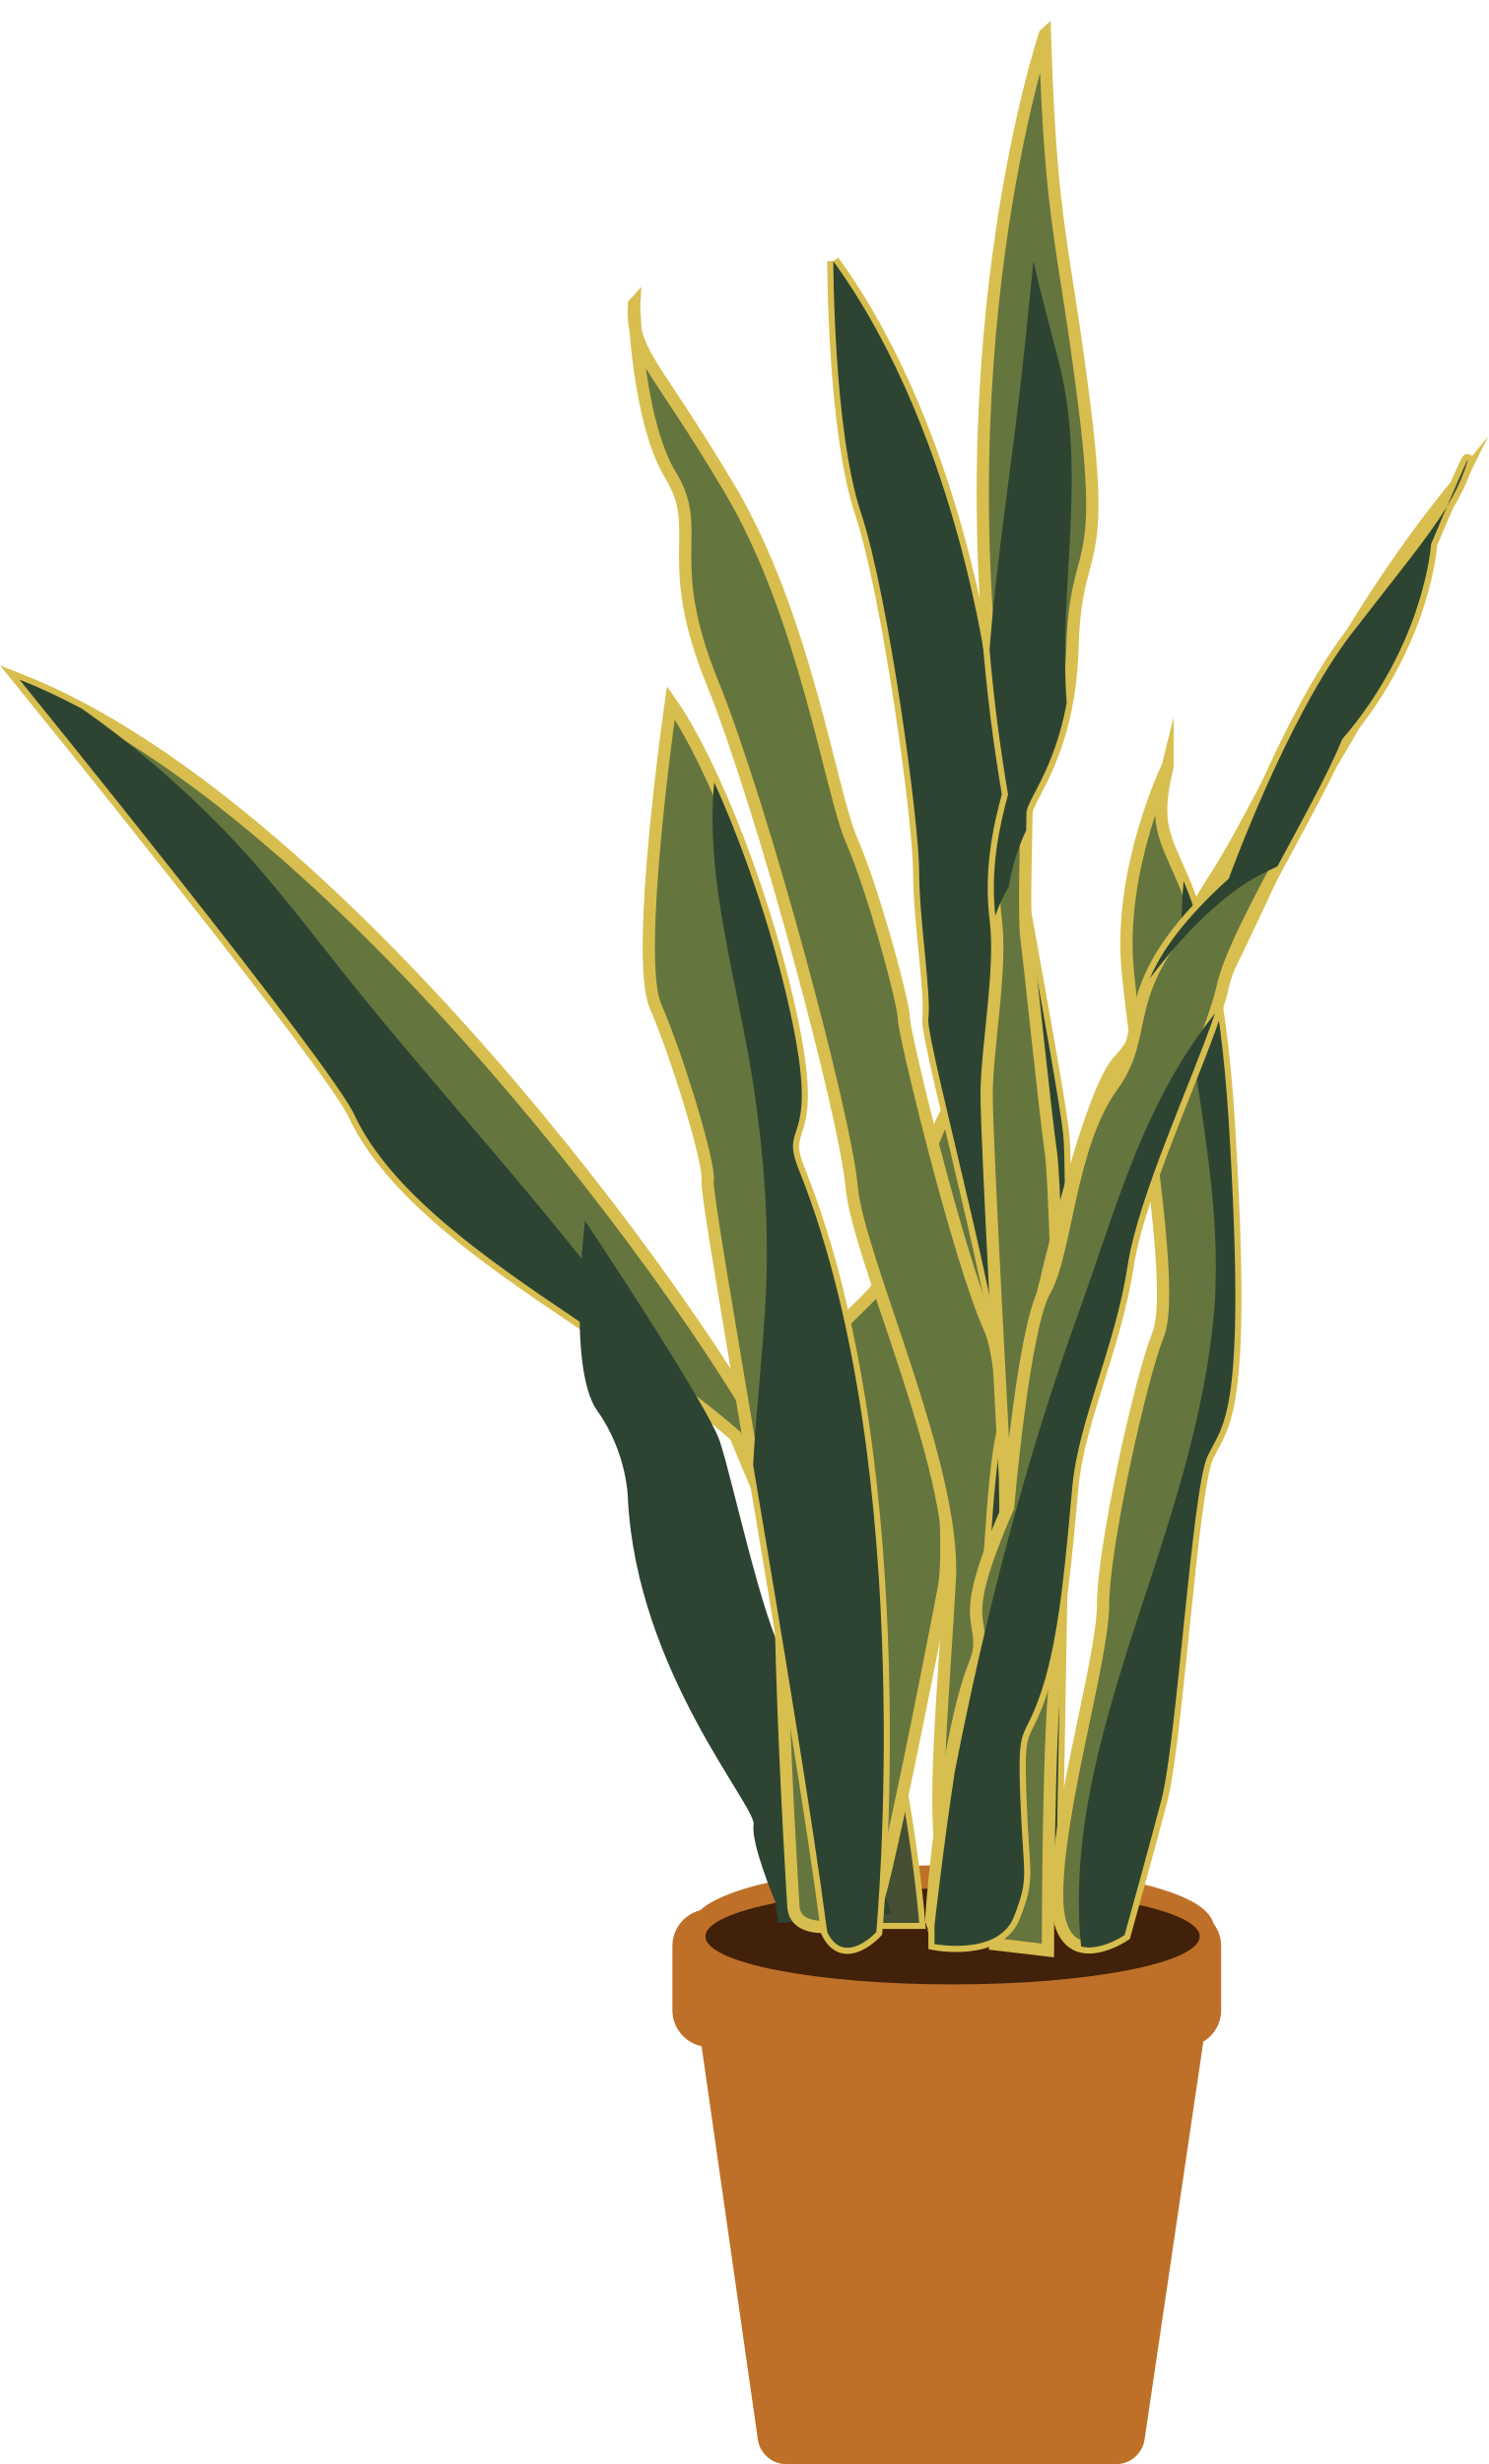
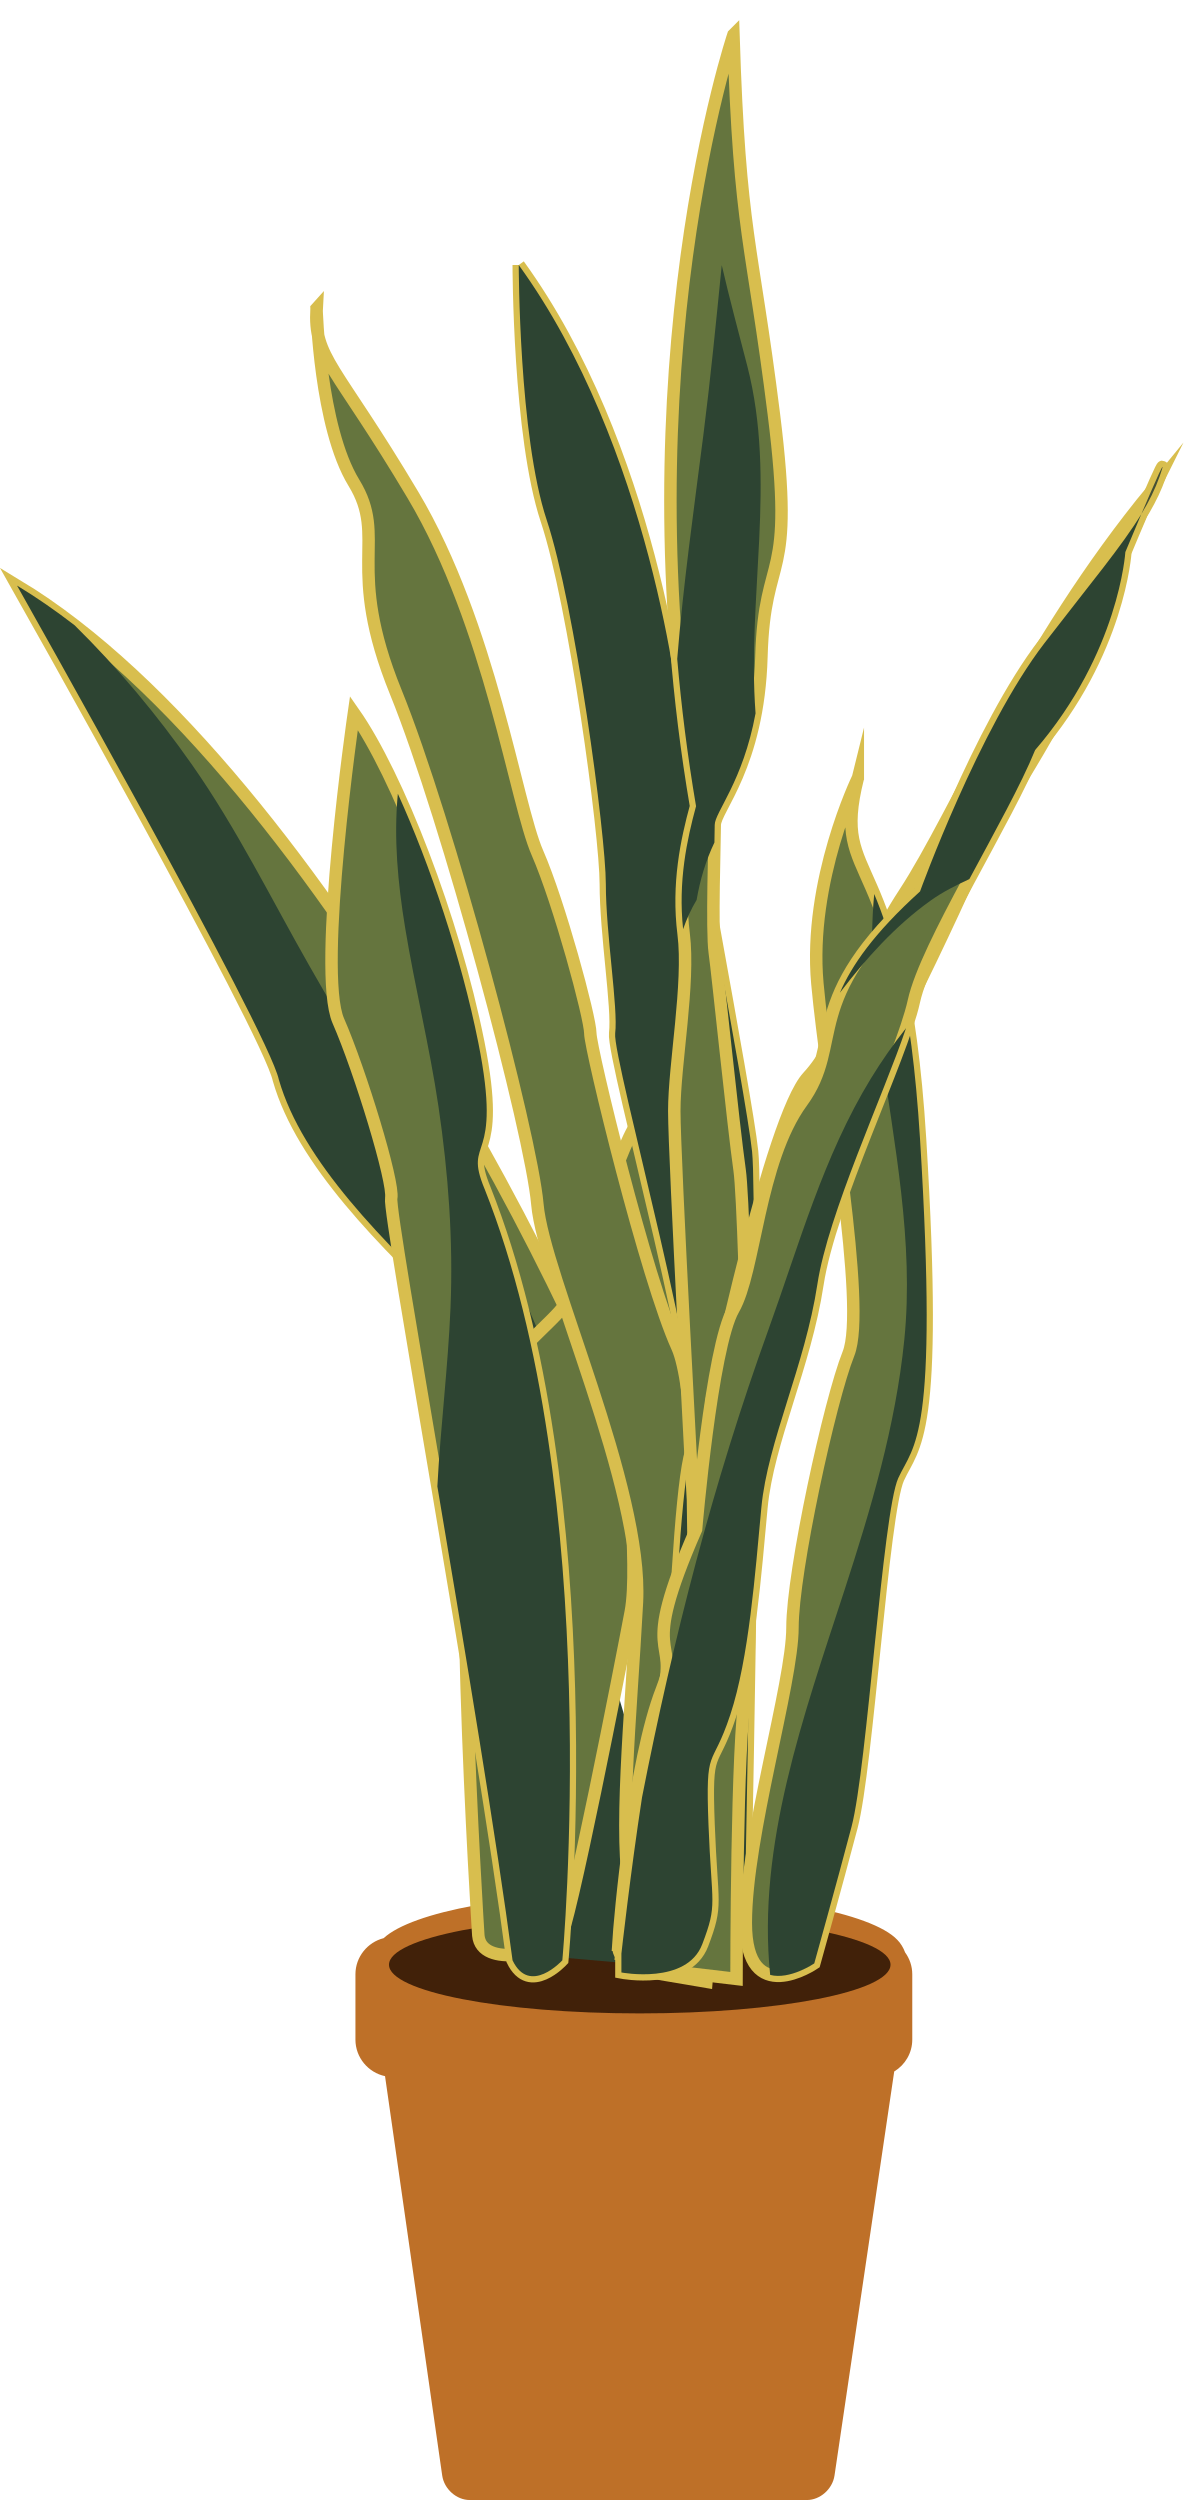
- <svg xmlns="http://www.w3.org/2000/svg" id="Layer_2" data-name="Layer 2" viewBox="0 0 412.4 682.61">
+ <svg xmlns="http://www.w3.org/2000/svg" id="Layer_2" data-name="Layer 2" viewBox="0 0 323.15 682.61">
  <defs>
    <style>
      .cls-1 {
        fill: #2d4432;
      }

      .cls-1, .cls-2, .cls-3, .cls-4 {
        stroke-width: 0px;
      }

      .cls-5 {
        stroke-width: 3.4px;
      }

      .cls-5, .cls-6 {
        fill: #65753e;
        stroke: #d8be4e;
        stroke-miterlimit: 10;
      }

      .cls-2 {
        fill: #444f34;
      }

      .cls-3 {
        fill: #412109;
      }

      .cls-4 {
        fill: #be7028;
      }

      .cls-6 {
        stroke-width: 3.41px;
      }
    </style>
  </defs>
  <g id="P-Snake">
    <g>
-       <path class="cls-4" d="M336.41,533.13c-.51-1.36-1.23-2.54-2.12-3.44-6.95-7.42-35.83-12.98-70.39-12.98s-62.13,5.32-69.88,12.49c-4.41,1.12-7.71,5.12-7.71,9.87v17.84c0,4.88,3.48,8.99,8.08,9.97l15.61,109.04c.53,3.71,3.92,6.7,7.53,6.7h92.03c3.62,0,7.01-2.98,7.56-6.7l16.3-110.31c2.95-1.79,4.93-5.02,4.93-8.7v-17.84c0-2.21-.72-4.26-1.93-5.94Z" />
-       <ellipse class="cls-3" cx="263.94" cy="536.45" rx="68.47" ry="13.3" />
-       <path id="_1" data-name="1" class="cls-5" d="M219.6,413.64c-.18-.5-.39-1.03-.61-1.58.02.02.02.03.02.03l-.03-.05c-14.83-36.22-122.14-187.74-213.58-223.76,0,0,87.91,108.29,93,121.03,10.03,20.9,35.49,38.92,60.48,55.67,15.72,10.54,32.5,21.84,44.89,32.77.97,2.37,17.17,41.84,24.58,52.55,7.64,11.04,7.64,57.76,6.79,64.55s2.55,17.84,2.55,17.84h16.99s-6.71-85.43-35.08-119.06Z" />
-       <path class="cls-2" d="M233.37,437.11c-.71.86-1.59,1.63-2.67,2.26-2.26,1.32-5.28,1.63-7.98.95,2.12,4.2,4.07,7.74,5.64,10,7.64,11.04,7.64,57.76,6.79,64.55s2.55,17.84,2.55,17.84h16.99s-4.43-56.41-21.31-95.59Z" />
-       <path class="cls-1" d="M180.85,374.63c-24.34-34.06-52.84-64.85-79.32-97.21-13.46-16.44-25.83-33.66-40.79-48.82-11.71-11.87-24.38-22.71-38.01-32.25-5.82-3.1-11.61-5.81-17.33-8.07,0,0,87.91,108.29,93,121.03,10.03,20.9,35.49,38.92,60.48,55.67,9.85,6.6,20.12,13.51,29.46,20.43-2.44-3.63-4.94-7.23-7.49-10.79Z" />
-       <path id="_2" data-name="2" class="cls-1" d="M214.76,526.75s-6.79-16.14-5.95-21.23-32.28-42.47-34.82-90.03c0,0,0-12.74-8.49-24.63-8.49-11.89-3.4-52.66-3.4-52.66,0,0,33.97,50.96,37.37,61.15,3.4,10.19,11.89,50.11,17.84,59.46,5.95,9.34,29.73,71.35,29.73,71.35l-31.43,2.55-.85-5.95Z" />
-       <path id="_3" data-name="3" class="cls-5" d="M219.86,528.45s-8.49-131.65,0-145.24c8.49-13.59,20.38-22.08,23.78-27.18s14.44-42.47,19.54-49.26,11.04-14.44,11.04-14.44l-2.55,10.19s14.44,55.21-8.49,84.94c-4.25,6.79.85,39.07-1.7,52.66-2.55,13.59-16.99,87.48-19.54,90.03s-21.23,7.64-22.08-1.7Z" />
-       <path id="_4" data-name="4" class="cls-5" d="M185.88,194.66s-10.19,70.5-4.25,84.09c5.95,13.59,15.29,44.17,14.44,48.41s24.63,143.54,33.12,208.09c4.67,9.77,13.59,0,13.59,0,0,0,11.89-127.4-21.23-210.64-5.95-14.44,5.1-5.95-1.7-39.92-6.79-33.97-22.08-73.04-33.97-90.03Z" />
-       <path class="cls-1" d="M221.56,324.61c-5.95-14.44,5.1-5.95-1.7-39.92-4.63-23.16-13.21-48.68-21.97-67.96-1.16,12.13,0,24.47,1.98,36.53,2.68,16.35,6.68,32.46,9.11,48.86,2.69,18.18,4.05,36.57,3.29,54.94-.68,16.3-2.73,32.5-3.59,48.8,7.43,44,16.19,96.44,20.53,129.4,4.67,9.77,13.59,0,13.59,0,0,0,11.89-127.4-21.23-210.64Z" />
-       <path id="_5" data-name="5" class="cls-5" d="M175.69,84.24s.85,32.28,10.19,47.56c9.34,15.29-2.58,22.63,11.45,57.18,14.03,34.55,36.96,120.34,38.66,139.87,1.7,19.54,28.88,77.29,27.18,108.72-1.7,31.43-5.1,64.55-1.7,79.84,3.4,15.29,10.62,14.01,15.29,14.44s4.25-16.99,4.25-16.99c0,0,1.7-128.25-6.79-146.94-8.49-18.69-23.78-81.54-23.78-85.79s-8.49-35.67-14.44-49.26c-5.95-13.59-12.74-62-33.97-97.68-21.23-35.67-27.18-37.37-26.33-50.96Z" />
-       <path class="cls-1" d="M292.82,423.36c-.35-4.72-.62-9.45-.86-14.18-2.22.6-5.11-.61-5.26-3.62-1.56-30.27-5.35-60.35-9.34-90.38-1.05-7.93-2.33-15.91-3.26-23.91-.42,4.48-.74,8.64-.74,12.1,0,12.74,5.1,106.17,5.1,106.17,0,0,.85,74.74,2.55,79.84s-5.1,49.26-5.1,49.26l14.44,1.7s0-66.25,2.55-78.14c.8-3.74,1.1-18.06,1.08-36.3-.63-.62-1.08-1.46-1.16-2.55Z" />
-       <path class="cls-5" d="M230.9,72.35s0,46.71,7.64,69.65c7.64,22.93,16.14,85.79,16.14,99.37s3.4,33.97,2.55,40.77c-.85,6.79,26.33,103.62,21.23,112.96-5.1,9.34-8.07,126.98-6.79,135.9,1.27,8.92,12.32,5.52,16.14,5.1,4.25-5.95,5.1-29.73,5.1-29.73,0,0,3.4-175.82,1.7-191.95s-19.54-107.87-19.54-114.66-8.49-78.14-44.17-127.4Z" />
-       <path class="cls-1" d="M230.9,72.35s0,46.71,7.64,69.65c7.64,22.93,16.14,85.79,16.14,99.37s3.4,33.97,2.55,40.77c-.85,6.79,26.33,103.62,21.23,112.96-5.1,9.34-8.07,126.98-6.79,135.9,1.27,8.92,12.32,5.52,16.14,5.1,4.25-5.95,5.1-29.73,5.1-29.73,0,0,3.4-175.82,1.7-191.95s-19.54-107.87-19.54-114.66-8.49-78.14-44.17-127.4Z" />
-       <path class="cls-5" d="M289.51,9.5s-30.58,90.88-10.19,210.64c-2.55,9.34-5.1,21.23-3.4,34.82s-2.55,35.67-2.55,48.41,5.1,106.17,5.1,106.17c0,0,.85,74.74,2.55,79.84s-5.1,49.26-5.1,49.26l14.44,1.7s0-66.25,2.55-78.14c2.55-11.89,0-130.8-1.7-142.69-1.7-11.89-5.95-53.51-6.79-59.46s0-30.58,0-34.82,11.89-16.14,12.74-45.87c.85-29.73,9.34-18.69,3.4-66.25s-9.34-49.26-11.04-103.62Z" />
-       <path class="cls-1" d="M293.32,100c-2.37-9.18-4.86-18.38-6.99-27.61-1.55,15.5-3.06,31.01-5.03,46.46-2.59,20.33-5.48,40.65-7.13,61.07,1.12,12.96,2.79,26.39,5.14,40.21-2.47,9.06-4.93,20.51-3.53,33.58.95-2.76,2.16-5.44,3.69-7.99.92-5.4,2.46-10.66,4.86-15.68.05-2.23.08-3.95.08-4.81,0-3.42,7.71-11.8,11.15-30.46-2.37-31.62,5.79-63.59-2.24-94.77Z" />
-       <path class="cls-5" d="M258.08,531c.42-7.22,4.25-50.11,11.89-69.65,7.64-19.54,13.59-78.99,13.59-78.99,0,0,16.14-77.29,26.33-88.33,10.19-11.04,11.89-28.03,26.33-50.11,14.44-22.08,32.28-67.1,67.95-110.42,0,0-6.79,13.59-7.64,16.99-.85,3.4-3.4,24.63-37.37,76.44-8.49,22.08-37.37,78.99-44.17,91.73-6.79,12.74-13.59,38.22-13.59,43.32s-4.25,48.41-6.79,56.91c-2.55,8.49-20.38,87.48-21.23,90.88-.85,3.4-3.4,26.33-3.4,26.33,0,0-12.32,2.12-11.89-5.1Z" />
-       <path class="cls-5" d="M323.48,212.49s-13.59,28.03-11.04,56.06c2.55,28.03,13.59,88.33,8.49,101.07-5.1,12.74-15.29,59.46-15.29,74.74s-12.74,56.91-12.74,80.69,18.69,11.04,18.69,11.04c0,0,5.95-21.23,10.19-37.37,4.25-16.14,8.49-85.79,12.74-95.13,4.25-9.34,11.04-10.19,5.95-92.58-5.1-82.39-24.63-67.95-16.99-98.53Z" />
-       <path class="cls-1" d="M340.47,311.02c-2.41-38.95-8.04-56.25-12.51-66.91-1.33,14-.18,27.78,1.74,41.71,3.66,26.44,9.18,53.24,6.47,80.04-2.37,23.48-9.09,46.06-16.36,68.42-11.1,34.11-23.89,69.54-20.26,104.96,5.37,1.41,12.04-3.14,12.04-3.14,0,0,5.95-21.23,10.19-37.37,4.25-16.14,8.49-85.79,12.74-95.13,4.25-9.34,11.04-10.19,5.95-92.58Z" />
-       <path class="cls-6" d="M258.93,533.42s5.95-53.2,11.04-70.36c5.1-17.16-6.79-8.58,9.34-45.48,0,0,4.25-49.77,10.19-60.06,5.95-10.3,6.79-40.33,18.69-56.63,11.89-16.3-.85-27.46,32.28-57.49,0,0,16.14-44.62,33.97-67.79,17.84-23.17,27.18-33.46,31.43-45.48s-9.34,20.59-9.34,20.59c0,0-1.7,27.46-24.63,54.06-7.64,18.88-29.73,53.2-33.12,68.65s-22.93,54.92-26.33,77.23-13.59,42.9-15.29,60.92c-1.7,18.02-3.4,41.19-8.49,56.63-5.1,15.45-6.79,7.72-5.95,30.03s2.55,21.45-1.7,32.61c-4.25,11.15-22.08,7.72-22.08,7.72v-5.15Z" />
-       <path class="cls-2" d="M400.89,140.37c2.13-3.5,3.76-6.8,4.98-10.23,2.58-7.31-1.44,1.9-4.98,10.23Z" />
-       <path class="cls-1" d="M343.27,245.96c3.38-2.43,6.99-4.22,10.67-5.93,6.84-12.76,14.17-25.89,17.96-35.24,22.93-26.6,24.63-54.06,24.63-54.06,0,0,2.08-5,4.36-10.36-5.31,8.73-13.71,18.71-26.45,35.24-17.84,23.17-33.97,67.79-33.97,67.79-12.76,11.56-18.71,20.33-21.89,27.67,7.13-9.37,15.12-18.25,24.69-25.11Z" />
-       <path class="cls-1" d="M327.06,294.46c-13,21.29-19.61,45.39-28.01,68.66-15,41.55-26.01,84.35-34.49,127.65-3.14,20.37-5.63,42.65-5.63,42.65v5.15s17.84,3.43,22.08-7.72c4.25-11.15,2.55-10.3,1.7-32.61s.85-14.59,5.95-30.03c5.1-15.45,6.79-38.61,8.49-56.63,1.7-18.02,11.89-38.61,15.29-60.92,2.95-19.37,18.05-51.65,24.21-69.94-3.5,4.42-6.72,9.05-9.59,13.74Z" />
+       <path class="cls-4" d="M247.15,533.13c-.51-1.36-1.23-2.54-2.12-3.44-6.95-7.42-35.83-12.98-70.39-12.98s-62.13,5.32-69.88,12.49c-4.41,1.12-7.71,5.12-7.71,9.87v17.84c0,4.88,3.48,8.99,8.08,9.97l15.61,109.04c.53,3.71,3.92,6.7,7.53,6.7h92.03c3.62,0,7.01-2.98,7.56-6.7l16.3-110.31c2.95-1.79,4.93-5.02,4.93-8.7v-17.84c0-2.21-.72-4.26-1.93-5.94Z" />
+       <ellipse class="cls-3" cx="174.68" cy="536.45" rx="68.47" ry="13.3" />
+       <path id="_1" data-name="1" class="cls-5" d="M178.2,417.86c-.1-.52-.21-1.08-.34-1.66.01.02.02.03.02.03l-.02-.05c-8.57-38.19-89.06-205.5-173.2-256.3,0,0,68.58,121.46,71.48,134.87,6.4,22.28,28.49,44.3,50.33,65,13.74,13.02,28.4,26.97,38.78,39.81.56,2.5,9.94,44.12,15.46,55.92,5.69,12.16-2.11,58.22-4.09,64.78s-.47,18.01-.47,18.01l16.75,2.84s7.66-85.35-14.7-123.24Z" />
+       <path class="cls-2" d="M144.11,437.11c-.71.86-1.59,1.63-2.67,2.26-2.26,1.32-5.28,1.63-7.98.95,2.12,4.2,4.07,7.74,5.64,10,7.64,11.04,7.64,57.76,6.79,64.55s2.55,17.84,2.55,17.84h16.99s-4.43-56.41-21.31-95.59Z" />
+       <path class="cls-1" d="M146.51,372.92c-18.31-37.65-41.26-72.77-61.97-109.09-10.52-18.46-19.84-37.5-32.06-54.95-9.56-13.66-20.24-26.46-32.09-38.14-5.22-4.03-10.48-7.67-15.74-10.85,0,0,68.58,121.46,71.48,134.87,6.4,22.28,28.49,44.3,50.33,65,8.61,8.16,17.58,16.68,25.63,25.07-1.8-3.99-3.66-7.96-5.58-11.89Z" />
+       <path id="_2" data-name="2" class="cls-1" d="M154.54,528.57s-4-17.05-2.31-21.93-24.73-47.26-19.29-94.58c0,0,2.13-12.56-4.26-25.7-6.39-13.14,5.45-52.49,5.45-52.49,0,0,24.98,55.92,26.63,66.54,1.65,10.62,3.35,51.39,7.65,61.6,4.3,10.2,17.39,75.31,17.39,75.31l-31.41-2.74.16-6Z" />
+       <path id="_3" data-name="3" class="cls-5" d="M130.6,528.45s-8.49-131.65,0-145.24c8.49-13.59,20.38-22.08,23.78-27.18s14.44-42.47,19.54-49.26,11.04-14.44,11.04-14.44l-2.55,10.19s14.44,55.21-8.49,84.94c-4.25,6.79.85,39.07-1.7,52.66-2.55,13.59-16.99,87.48-19.54,90.03s-21.23,7.64-22.08-1.7Z" />
+       <path id="_4" data-name="4" class="cls-5" d="M96.63,194.66s-10.19,70.5-4.25,84.09c5.95,13.59,15.29,44.17,14.44,48.41s24.63,143.54,33.12,208.09c4.67,9.77,13.59,0,13.59,0,0,0,11.89-127.4-21.23-210.64-5.95-14.44,5.1-5.95-1.7-39.92-6.79-33.97-22.08-73.04-33.97-90.03Z" />
+       <path class="cls-1" d="M132.3,324.61c-5.95-14.44,5.1-5.95-1.7-39.92-4.63-23.16-13.21-48.68-21.97-67.96-1.16,12.13,0,24.47,1.98,36.53,2.68,16.35,6.68,32.46,9.11,48.86,2.69,18.18,4.05,36.57,3.29,54.94-.68,16.3-2.73,32.5-3.59,48.8,7.43,44,16.19,96.44,20.53,129.4,4.67,9.77,13.59,0,13.59,0,0,0,11.89-127.4-21.23-210.64Z" />
+       <path id="_5" data-name="5" class="cls-5" d="M86.43,84.24s.85,32.28,10.19,47.56c9.34,15.29-2.58,22.63,11.45,57.18,14.03,34.55,36.96,120.34,38.66,139.87,1.7,19.54,28.88,77.29,27.18,108.72-1.7,31.43-5.1,64.55-1.7,79.84,3.4,15.29,10.62,14.01,15.29,14.44s4.25-16.99,4.25-16.99c0,0,1.7-128.25-6.79-146.94-8.49-18.69-23.78-81.54-23.78-85.79s-8.49-35.67-14.44-49.26c-5.95-13.59-12.74-62-33.97-97.68-21.23-35.67-27.18-37.37-26.33-50.96Z" />
+       <path class="cls-1" d="M203.56,423.36c-.35-4.72-.62-9.45-.86-14.18-2.22.6-5.11-.61-5.26-3.62-1.56-30.27-5.35-60.35-9.34-90.38-1.05-7.93-2.33-15.91-3.26-23.91-.42,4.48-.74,8.64-.74,12.1,0,12.74,5.1,106.17,5.1,106.17,0,0,.85,74.74,2.55,79.84s-5.1,49.26-5.1,49.26l14.44,1.7s0-66.25,2.55-78.14c.8-3.74,1.1-18.06,1.08-36.3-.63-.62-1.08-1.46-1.16-2.55Z" />
+       <path class="cls-5" d="M141.64,72.35s0,46.71,7.64,69.65c7.64,22.93,16.14,85.79,16.14,99.37s3.4,33.97,2.55,40.77c-.85,6.79,26.33,103.62,21.23,112.96-5.1,9.34-8.07,126.98-6.79,135.9,1.27,8.92,12.32,5.52,16.14,5.1,4.25-5.95,5.1-29.73,5.1-29.73,0,0,3.4-175.82,1.7-191.95s-19.54-107.87-19.54-114.66-8.49-78.14-44.17-127.4Z" />
+       <path class="cls-1" d="M141.64,72.35s0,46.71,7.64,69.65c7.64,22.93,16.14,85.79,16.14,99.37s3.4,33.97,2.55,40.77c-.85,6.79,26.33,103.62,21.23,112.96-5.1,9.34-8.07,126.98-6.79,135.9,1.27,8.92,12.32,5.52,16.14,5.1,4.25-5.95,5.1-29.73,5.1-29.73,0,0,3.4-175.82,1.7-191.95s-19.54-107.87-19.54-114.66-8.49-78.14-44.17-127.4Z" />
+       <path class="cls-5" d="M200.25,9.5s-30.58,90.88-10.19,210.64c-2.55,9.34-5.1,21.23-3.4,34.82s-2.55,35.67-2.55,48.41,5.1,106.17,5.1,106.17c0,0,.85,74.74,2.55,79.84s-5.1,49.26-5.1,49.26l14.44,1.7s0-66.25,2.55-78.14c2.55-11.89,0-130.8-1.7-142.69-1.7-11.89-5.95-53.51-6.79-59.46s0-30.58,0-34.82,11.89-16.14,12.74-45.87c.85-29.73,9.34-18.69,3.4-66.25s-9.34-49.26-11.04-103.62Z" />
+       <path class="cls-1" d="M204.06,100c-2.37-9.18-4.86-18.38-6.99-27.61-1.55,15.5-3.06,31.01-5.03,46.46-2.59,20.33-5.48,40.65-7.13,61.07,1.12,12.96,2.79,26.39,5.14,40.21-2.47,9.06-4.93,20.51-3.53,33.58.95-2.76,2.16-5.44,3.69-7.99.92-5.4,2.46-10.66,4.86-15.68.05-2.23.08-3.95.08-4.81,0-3.42,7.71-11.8,11.15-30.46-2.37-31.62,5.79-63.59-2.24-94.77Z" />
+       <path class="cls-5" d="M168.82,531c.42-7.22,4.25-50.11,11.89-69.65,7.64-19.54,13.59-78.99,13.59-78.99,0,0,16.14-77.29,26.33-88.33,10.19-11.04,11.89-28.03,26.33-50.11,14.44-22.08,32.28-67.1,67.95-110.42,0,0-6.79,13.59-7.64,16.99-.85,3.4-3.4,24.63-37.37,76.44-8.49,22.08-37.37,78.99-44.17,91.73-6.79,12.74-13.59,38.22-13.59,43.32s-4.25,48.41-6.79,56.91c-2.55,8.49-20.38,87.48-21.23,90.88-.85,3.4-3.4,26.33-3.4,26.33,0,0-12.32,2.12-11.89-5.1Z" />
+       <path class="cls-5" d="M234.22,212.49s-13.59,28.03-11.04,56.06c2.55,28.03,13.59,88.33,8.49,101.07-5.1,12.74-15.29,59.46-15.29,74.74s-12.74,56.91-12.74,80.69,18.69,11.04,18.69,11.04c0,0,5.95-21.23,10.19-37.37,4.25-16.14,8.49-85.79,12.74-95.13,4.25-9.34,11.04-10.19,5.95-92.58-5.1-82.39-24.63-67.95-16.99-98.53Z" />
+       <path class="cls-1" d="M251.21,311.02c-2.41-38.95-8.04-56.25-12.51-66.91-1.33,14-.18,27.78,1.74,41.71,3.66,26.44,9.18,53.24,6.47,80.04-2.37,23.48-9.09,46.06-16.36,68.42-11.1,34.11-23.89,69.54-20.26,104.96,5.37,1.41,12.04-3.14,12.04-3.14,0,0,5.95-21.23,10.19-37.37,4.25-16.14,8.49-85.79,12.74-95.13,4.25-9.34,11.04-10.19,5.95-92.58Z" />
+       <path class="cls-6" d="M169.67,533.42s5.95-53.2,11.04-70.36c5.1-17.16-6.79-8.58,9.34-45.48,0,0,4.25-49.77,10.19-60.06,5.95-10.3,6.79-40.33,18.69-56.63,11.89-16.3-.85-27.46,32.28-57.49,0,0,16.14-44.62,33.97-67.79,17.84-23.17,27.18-33.46,31.43-45.48s-9.34,20.59-9.34,20.59c0,0-1.7,27.46-24.63,54.06-7.64,18.88-29.73,53.2-33.12,68.65s-22.93,54.92-26.33,77.23-13.59,42.9-15.29,60.92c-1.7,18.02-3.4,41.19-8.49,56.63-5.1,15.45-6.79,7.72-5.95,30.03s2.55,21.45-1.7,32.61c-4.25,11.15-22.08,7.72-22.08,7.72v-5.15Z" />
+       <path class="cls-2" d="M311.63,140.37c2.13-3.5,3.76-6.8,4.98-10.23,2.58-7.31-1.44,1.9-4.98,10.23Z" />
+       <path class="cls-1" d="M254.01,245.96c3.38-2.43,6.99-4.22,10.67-5.93,6.84-12.76,14.17-25.89,17.96-35.24,22.93-26.6,24.63-54.06,24.63-54.06,0,0,2.08-5,4.36-10.36-5.31,8.73-13.71,18.71-26.45,35.24-17.84,23.17-33.97,67.79-33.97,67.79-12.76,11.56-18.71,20.33-21.89,27.67,7.13-9.37,15.12-18.25,24.69-25.11Z" />
+       <path class="cls-1" d="M237.8,294.46c-13,21.29-19.61,45.39-28.01,68.66-15,41.55-26.01,84.35-34.49,127.65-3.14,20.37-5.63,42.65-5.63,42.65v5.15s17.84,3.43,22.08-7.72c4.25-11.15,2.55-10.3,1.7-32.61s.85-14.59,5.95-30.03c5.1-15.45,6.79-38.61,8.49-56.63,1.7-18.02,11.89-38.61,15.29-60.92,2.95-19.37,18.05-51.65,24.21-69.94-3.5,4.42-6.72,9.05-9.59,13.74Z" />
    </g>
  </g>
</svg>
